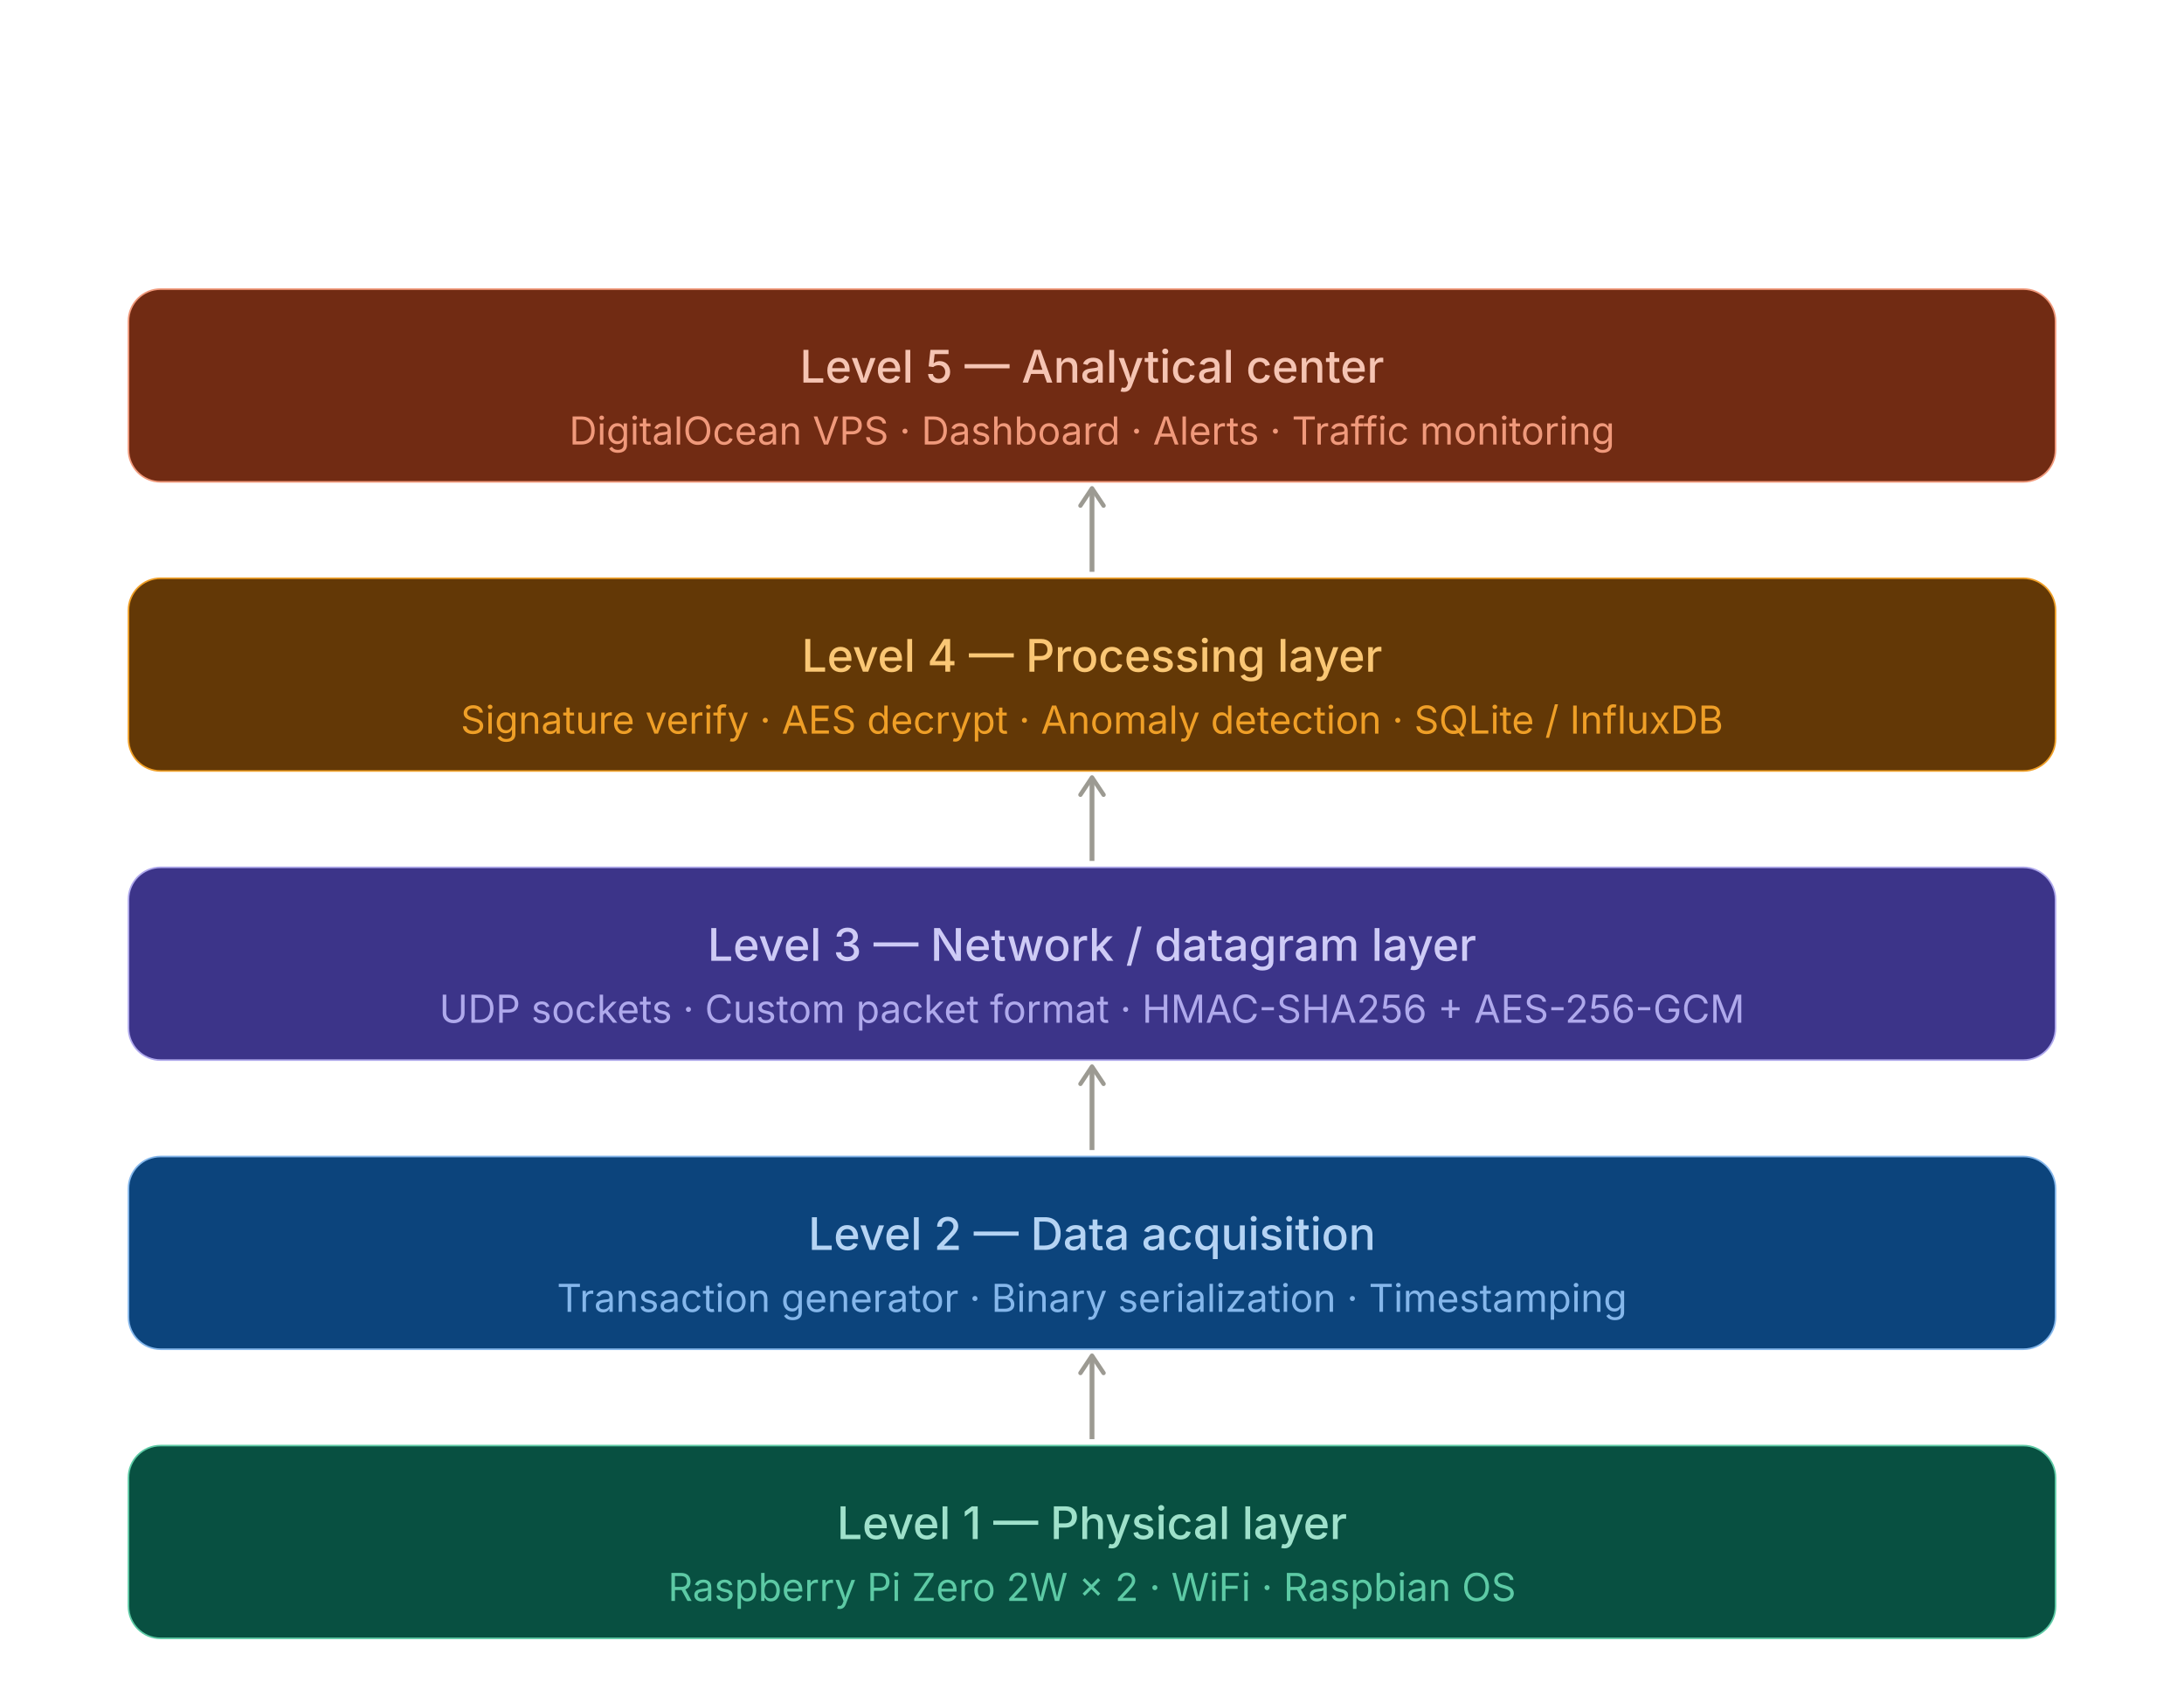
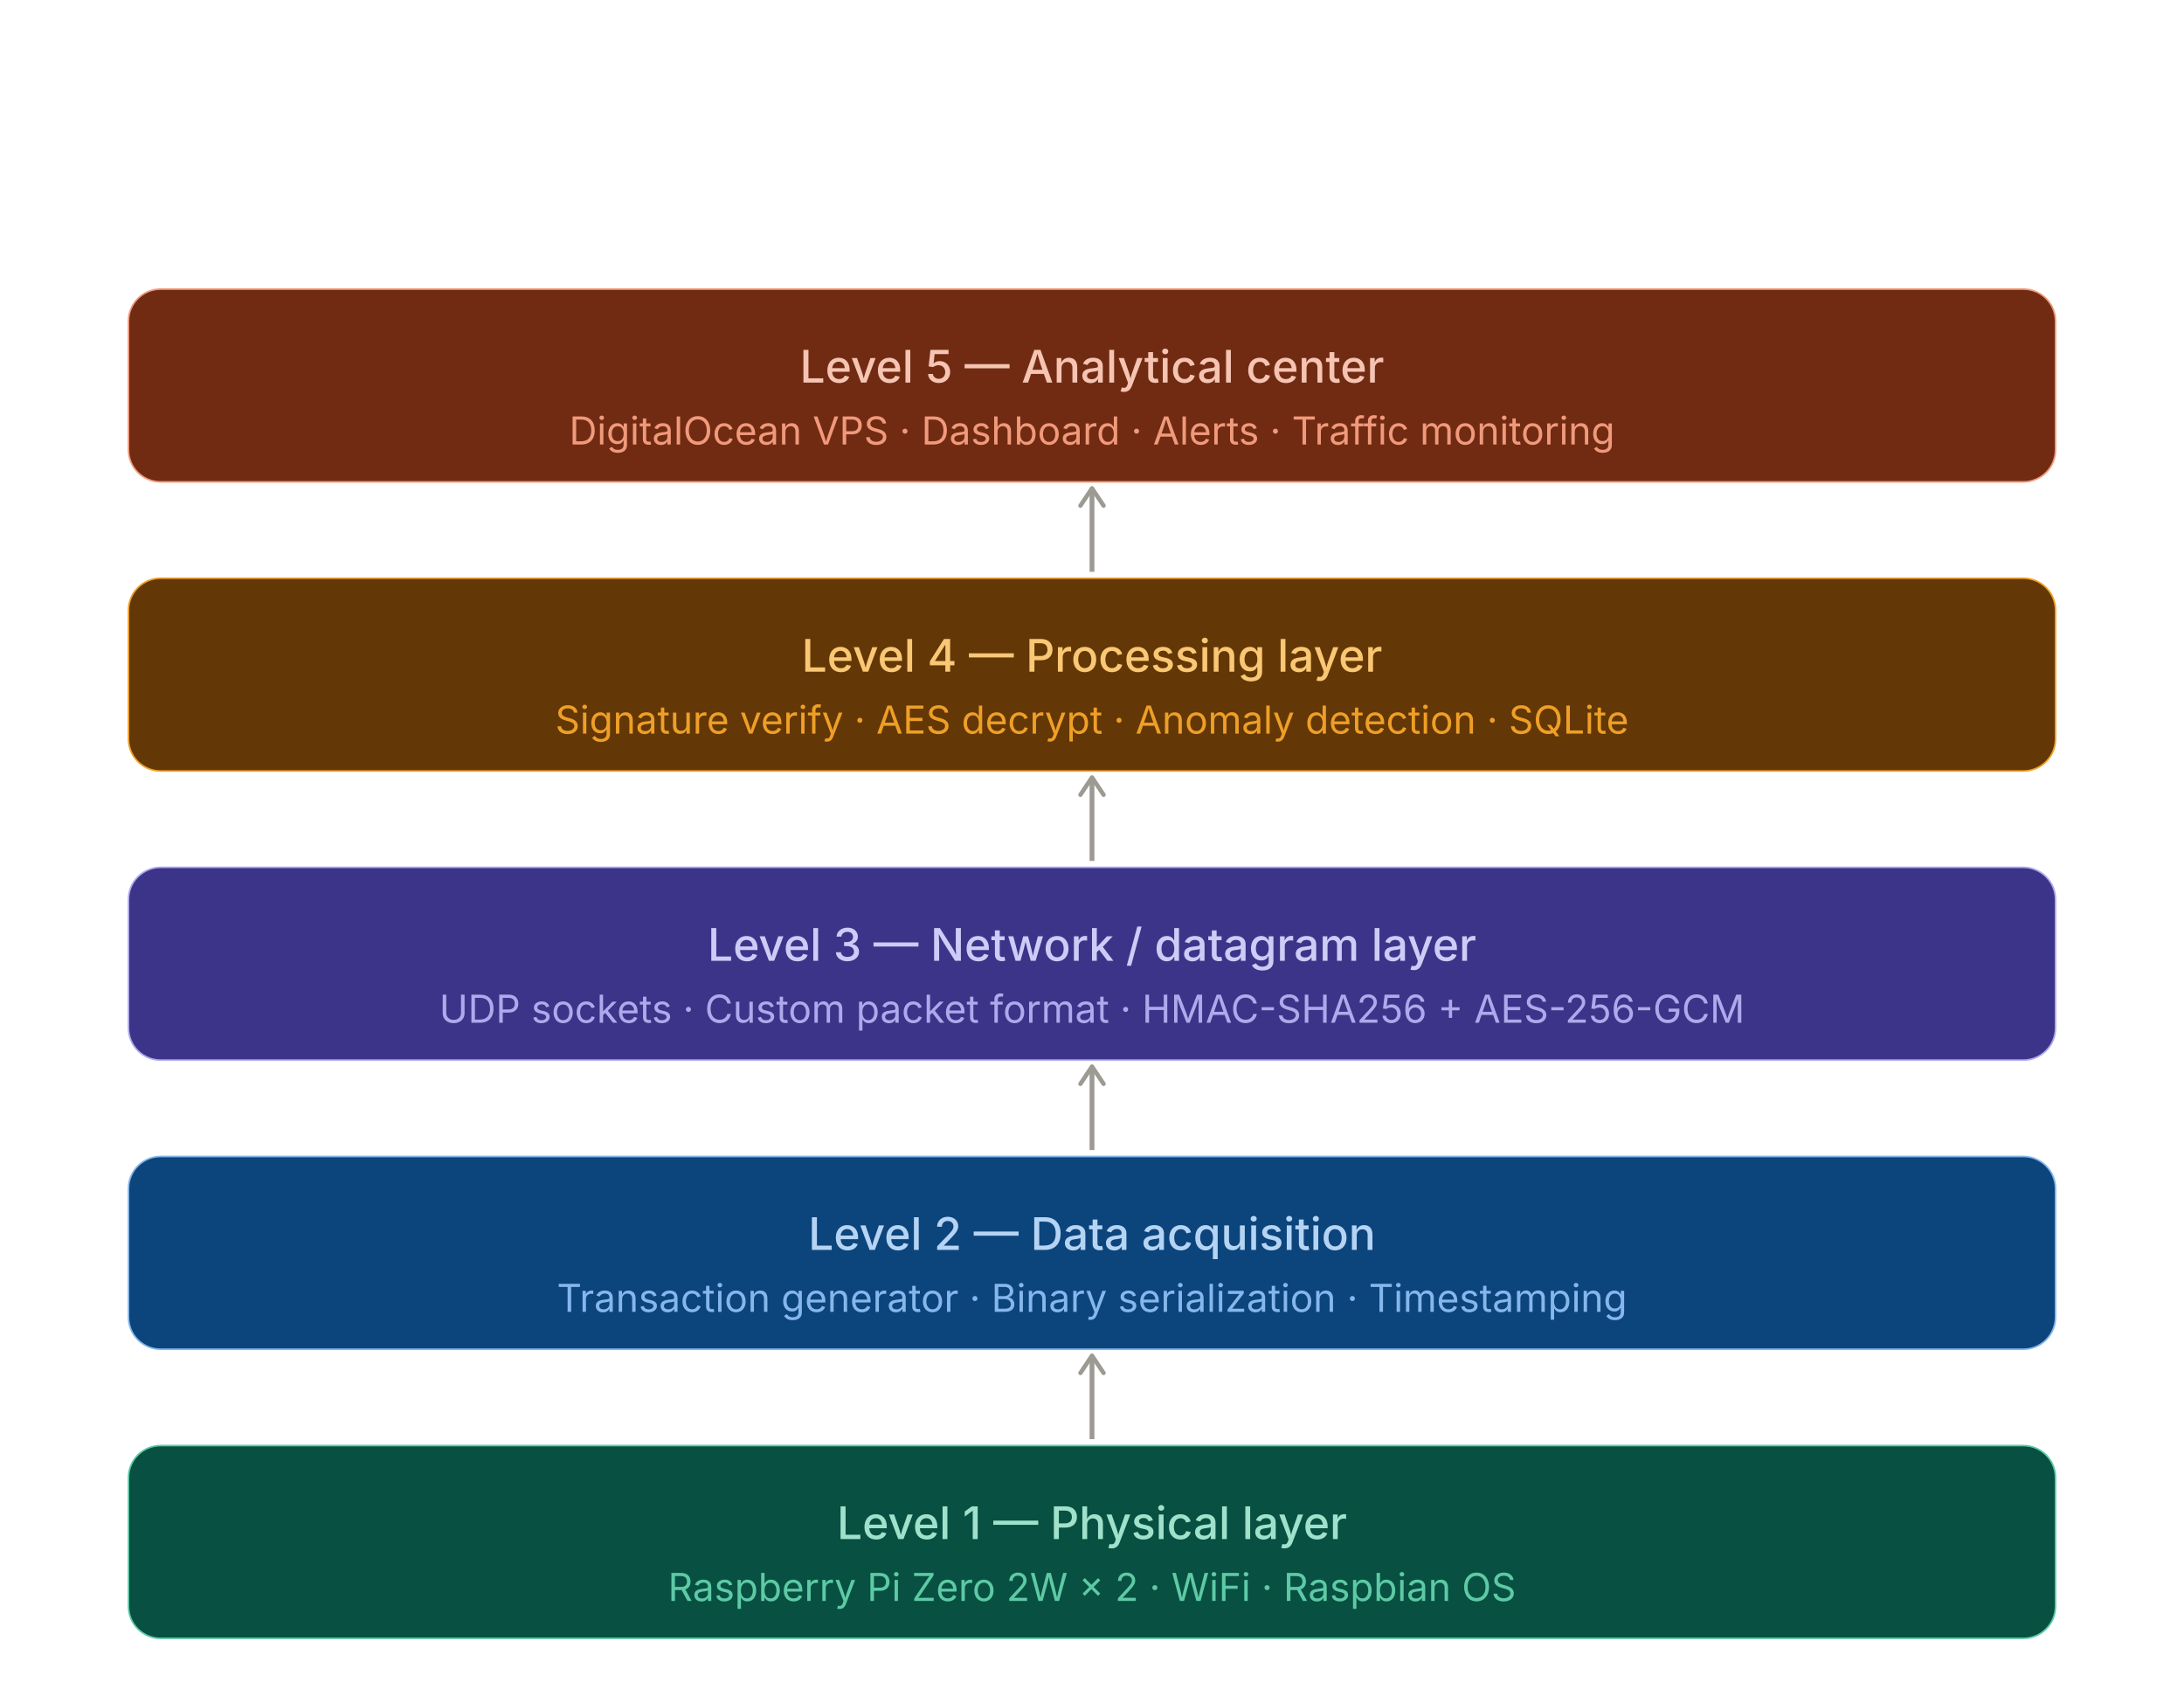
<svg xmlns="http://www.w3.org/2000/svg" width="100%" viewBox="0 0 680 530" role="img" style="">
  <defs>
    <marker id="arrow" viewBox="0 0 10 10" refX="8" refY="5" markerWidth="6" markerHeight="6" orient="auto-start-reverse">
      <path d="M2 1L8 5L2 9" fill="none" stroke="context-stroke" stroke-width="1.5" stroke-linecap="round" stroke-linejoin="round" />
    </marker>
  </defs>
  <g style="fill:rgb(0, 0, 0);stroke:none;color:rgb(251, 251, 254);stroke-width:1px;stroke-linecap:butt;stroke-linejoin:miter;opacity:1;font-family:&quot;Anthropic Sans&quot;, -apple-system, BlinkMacSystemFont, &quot;Segoe UI&quot;, sans-serif;font-size:16px;font-weight:400;text-anchor:start;dominant-baseline:auto">
    <rect x="40" y="450" width="600" height="60" rx="10" stroke-width="0.5" style="fill:rgb(8, 80, 65);stroke:rgb(93, 202, 165);color:rgb(251, 251, 254);stroke-width:0.5px;stroke-linecap:butt;stroke-linejoin:miter;opacity:1;font-family:&quot;Anthropic Sans&quot;, -apple-system, BlinkMacSystemFont, &quot;Segoe UI&quot;, sans-serif;font-size:16px;font-weight:400;text-anchor:start;dominant-baseline:auto" />
    <text x="340" y="474" text-anchor="middle" dominant-baseline="central" style="fill:rgb(159, 225, 203);stroke:none;color:rgb(251, 251, 254);stroke-width:1px;stroke-linecap:butt;stroke-linejoin:miter;opacity:1;font-family:&quot;Anthropic Sans&quot;, -apple-system, BlinkMacSystemFont, &quot;Segoe UI&quot;, sans-serif;font-size:14px;font-weight:500;text-anchor:middle;dominant-baseline:central">Level 1 — Physical layer</text>
    <text x="340" y="494" text-anchor="middle" dominant-baseline="central" style="fill:rgb(93, 202, 165);stroke:none;color:rgb(251, 251, 254);stroke-width:1px;stroke-linecap:butt;stroke-linejoin:miter;opacity:1;font-family:&quot;Anthropic Sans&quot;, -apple-system, BlinkMacSystemFont, &quot;Segoe UI&quot;, sans-serif;font-size:12px;font-weight:400;text-anchor:middle;dominant-baseline:central">Raspberry Pi Zero 2W × 2  ·  WiFi  ·  Raspbian OS</text>
  </g>
  <g style="fill:rgb(0, 0, 0);stroke:none;color:rgb(251, 251, 254);stroke-width:1px;stroke-linecap:butt;stroke-linejoin:miter;opacity:1;font-family:&quot;Anthropic Sans&quot;, -apple-system, BlinkMacSystemFont, &quot;Segoe UI&quot;, sans-serif;font-size:16px;font-weight:400;text-anchor:start;dominant-baseline:auto">
    <rect x="40" y="360" width="600" height="60" rx="10" stroke-width="0.5" style="fill:rgb(12, 68, 124);stroke:rgb(133, 183, 235);color:rgb(251, 251, 254);stroke-width:0.5px;stroke-linecap:butt;stroke-linejoin:miter;opacity:1;font-family:&quot;Anthropic Sans&quot;, -apple-system, BlinkMacSystemFont, &quot;Segoe UI&quot;, sans-serif;font-size:16px;font-weight:400;text-anchor:start;dominant-baseline:auto" />
    <text x="340" y="384" text-anchor="middle" dominant-baseline="central" style="fill:rgb(181, 212, 244);stroke:none;color:rgb(251, 251, 254);stroke-width:1px;stroke-linecap:butt;stroke-linejoin:miter;opacity:1;font-family:&quot;Anthropic Sans&quot;, -apple-system, BlinkMacSystemFont, &quot;Segoe UI&quot;, sans-serif;font-size:14px;font-weight:500;text-anchor:middle;dominant-baseline:central">Level 2 — Data acquisition</text>
    <text x="340" y="404" text-anchor="middle" dominant-baseline="central" style="fill:rgb(133, 183, 235);stroke:none;color:rgb(251, 251, 254);stroke-width:1px;stroke-linecap:butt;stroke-linejoin:miter;opacity:1;font-family:&quot;Anthropic Sans&quot;, -apple-system, BlinkMacSystemFont, &quot;Segoe UI&quot;, sans-serif;font-size:12px;font-weight:400;text-anchor:middle;dominant-baseline:central">Transaction generator  ·  Binary serialization  ·  Timestamping</text>
  </g>
  <g style="fill:rgb(0, 0, 0);stroke:none;color:rgb(251, 251, 254);stroke-width:1px;stroke-linecap:butt;stroke-linejoin:miter;opacity:1;font-family:&quot;Anthropic Sans&quot;, -apple-system, BlinkMacSystemFont, &quot;Segoe UI&quot;, sans-serif;font-size:16px;font-weight:400;text-anchor:start;dominant-baseline:auto">
    <rect x="40" y="270" width="600" height="60" rx="10" stroke-width="0.5" style="fill:rgb(60, 52, 137);stroke:rgb(175, 169, 236);color:rgb(251, 251, 254);stroke-width:0.5px;stroke-linecap:butt;stroke-linejoin:miter;opacity:1;font-family:&quot;Anthropic Sans&quot;, -apple-system, BlinkMacSystemFont, &quot;Segoe UI&quot;, sans-serif;font-size:16px;font-weight:400;text-anchor:start;dominant-baseline:auto" />
    <text x="340" y="294" text-anchor="middle" dominant-baseline="central" style="fill:rgb(206, 203, 246);stroke:none;color:rgb(251, 251, 254);stroke-width:1px;stroke-linecap:butt;stroke-linejoin:miter;opacity:1;font-family:&quot;Anthropic Sans&quot;, -apple-system, BlinkMacSystemFont, &quot;Segoe UI&quot;, sans-serif;font-size:14px;font-weight:500;text-anchor:middle;dominant-baseline:central">Level 3 — Network / datagram layer</text>
    <text x="340" y="314" text-anchor="middle" dominant-baseline="central" style="fill:rgb(175, 169, 236);stroke:none;color:rgb(251, 251, 254);stroke-width:1px;stroke-linecap:butt;stroke-linejoin:miter;opacity:1;font-family:&quot;Anthropic Sans&quot;, -apple-system, BlinkMacSystemFont, &quot;Segoe UI&quot;, sans-serif;font-size:12px;font-weight:400;text-anchor:middle;dominant-baseline:central">UDP sockets  ·  Custom packet format  ·  HMAC-SHA256 + AES-256-GCM</text>
  </g>
  <g style="fill:rgb(0, 0, 0);stroke:none;color:rgb(251, 251, 254);stroke-width:1px;stroke-linecap:butt;stroke-linejoin:miter;opacity:1;font-family:&quot;Anthropic Sans&quot;, -apple-system, BlinkMacSystemFont, &quot;Segoe UI&quot;, sans-serif;font-size:16px;font-weight:400;text-anchor:start;dominant-baseline:auto">
    <rect x="40" y="180" width="600" height="60" rx="10" stroke-width="0.5" style="fill:rgb(99, 56, 6);stroke:rgb(239, 159, 39);color:rgb(251, 251, 254);stroke-width:0.5px;stroke-linecap:butt;stroke-linejoin:miter;opacity:1;font-family:&quot;Anthropic Sans&quot;, -apple-system, BlinkMacSystemFont, &quot;Segoe UI&quot;, sans-serif;font-size:16px;font-weight:400;text-anchor:start;dominant-baseline:auto" />
    <text x="340" y="204" text-anchor="middle" dominant-baseline="central" style="fill:rgb(250, 199, 117);stroke:none;color:rgb(251, 251, 254);stroke-width:1px;stroke-linecap:butt;stroke-linejoin:miter;opacity:1;font-family:&quot;Anthropic Sans&quot;, -apple-system, BlinkMacSystemFont, &quot;Segoe UI&quot;, sans-serif;font-size:14px;font-weight:500;text-anchor:middle;dominant-baseline:central">Level 4 — Processing layer</text>
-     <text x="340" y="224" text-anchor="middle" dominant-baseline="central" style="fill:rgb(239, 159, 39);stroke:none;color:rgb(251, 251, 254);stroke-width:1px;stroke-linecap:butt;stroke-linejoin:miter;opacity:1;font-family:&quot;Anthropic Sans&quot;, -apple-system, BlinkMacSystemFont, &quot;Segoe UI&quot;, sans-serif;font-size:12px;font-weight:400;text-anchor:middle;dominant-baseline:central">Signature verify  ·  AES decrypt  ·  Anomaly detection  ·  SQLite / InfluxDB</text>
+     <text x="340" y="224" text-anchor="middle" dominant-baseline="central" style="fill:rgb(239, 159, 39);stroke:none;color:rgb(251, 251, 254);stroke-width:1px;stroke-linecap:butt;stroke-linejoin:miter;opacity:1;font-family:&quot;Anthropic Sans&quot;, -apple-system, BlinkMacSystemFont, &quot;Segoe UI&quot;, sans-serif;font-size:12px;font-weight:400;text-anchor:middle;dominant-baseline:central">Signature verify  ·  AES decrypt  ·  Anomaly detection  ·  SQLite</text>
  </g>
  <g style="fill:rgb(0, 0, 0);stroke:none;color:rgb(251, 251, 254);stroke-width:1px;stroke-linecap:butt;stroke-linejoin:miter;opacity:1;font-family:&quot;Anthropic Sans&quot;, -apple-system, BlinkMacSystemFont, &quot;Segoe UI&quot;, sans-serif;font-size:16px;font-weight:400;text-anchor:start;dominant-baseline:auto">
    <rect x="40" y="90" width="600" height="60" rx="10" stroke-width="0.5" style="fill:rgb(113, 43, 19);stroke:rgb(240, 153, 123);color:rgb(251, 251, 254);stroke-width:0.5px;stroke-linecap:butt;stroke-linejoin:miter;opacity:1;font-family:&quot;Anthropic Sans&quot;, -apple-system, BlinkMacSystemFont, &quot;Segoe UI&quot;, sans-serif;font-size:16px;font-weight:400;text-anchor:start;dominant-baseline:auto" />
    <text x="340" y="114" text-anchor="middle" dominant-baseline="central" style="fill:rgb(245, 196, 179);stroke:none;color:rgb(251, 251, 254);stroke-width:1px;stroke-linecap:butt;stroke-linejoin:miter;opacity:1;font-family:&quot;Anthropic Sans&quot;, -apple-system, BlinkMacSystemFont, &quot;Segoe UI&quot;, sans-serif;font-size:14px;font-weight:500;text-anchor:middle;dominant-baseline:central">Level 5 — Analytical center</text>
    <text x="340" y="134" text-anchor="middle" dominant-baseline="central" style="fill:rgb(240, 153, 123);stroke:none;color:rgb(251, 251, 254);stroke-width:1px;stroke-linecap:butt;stroke-linejoin:miter;opacity:1;font-family:&quot;Anthropic Sans&quot;, -apple-system, BlinkMacSystemFont, &quot;Segoe UI&quot;, sans-serif;font-size:12px;font-weight:400;text-anchor:middle;dominant-baseline:central">DigitalOcean VPS  ·  Dashboard  ·  Alerts  ·  Traffic monitoring</text>
  </g>
  <line x1="340" y1="448" x2="340" y2="422" marker-end="url(#arrow)" stroke-width="1.2" style="fill:none;stroke:rgb(156, 154, 146);color:rgb(251, 251, 254);stroke-width:1.5px;stroke-linecap:butt;stroke-linejoin:miter;opacity:1;font-family:&quot;Anthropic Sans&quot;, -apple-system, BlinkMacSystemFont, &quot;Segoe UI&quot;, sans-serif;font-size:16px;font-weight:400;text-anchor:start;dominant-baseline:auto" />
  <line x1="340" y1="358" x2="340" y2="332" marker-end="url(#arrow)" stroke-width="1.2" style="fill:none;stroke:rgb(156, 154, 146);color:rgb(251, 251, 254);stroke-width:1.5px;stroke-linecap:butt;stroke-linejoin:miter;opacity:1;font-family:&quot;Anthropic Sans&quot;, -apple-system, BlinkMacSystemFont, &quot;Segoe UI&quot;, sans-serif;font-size:16px;font-weight:400;text-anchor:start;dominant-baseline:auto" />
  <line x1="340" y1="268" x2="340" y2="242" marker-end="url(#arrow)" stroke-width="1.2" style="fill:none;stroke:rgb(156, 154, 146);color:rgb(251, 251, 254);stroke-width:1.5px;stroke-linecap:butt;stroke-linejoin:miter;opacity:1;font-family:&quot;Anthropic Sans&quot;, -apple-system, BlinkMacSystemFont, &quot;Segoe UI&quot;, sans-serif;font-size:16px;font-weight:400;text-anchor:start;dominant-baseline:auto" />
  <line x1="340" y1="178" x2="340" y2="152" marker-end="url(#arrow)" stroke-width="1.2" style="fill:none;stroke:rgb(156, 154, 146);color:rgb(251, 251, 254);stroke-width:1.5px;stroke-linecap:butt;stroke-linejoin:miter;opacity:1;font-family:&quot;Anthropic Sans&quot;, -apple-system, BlinkMacSystemFont, &quot;Segoe UI&quot;, sans-serif;font-size:16px;font-weight:400;text-anchor:start;dominant-baseline:auto" />
</svg>
